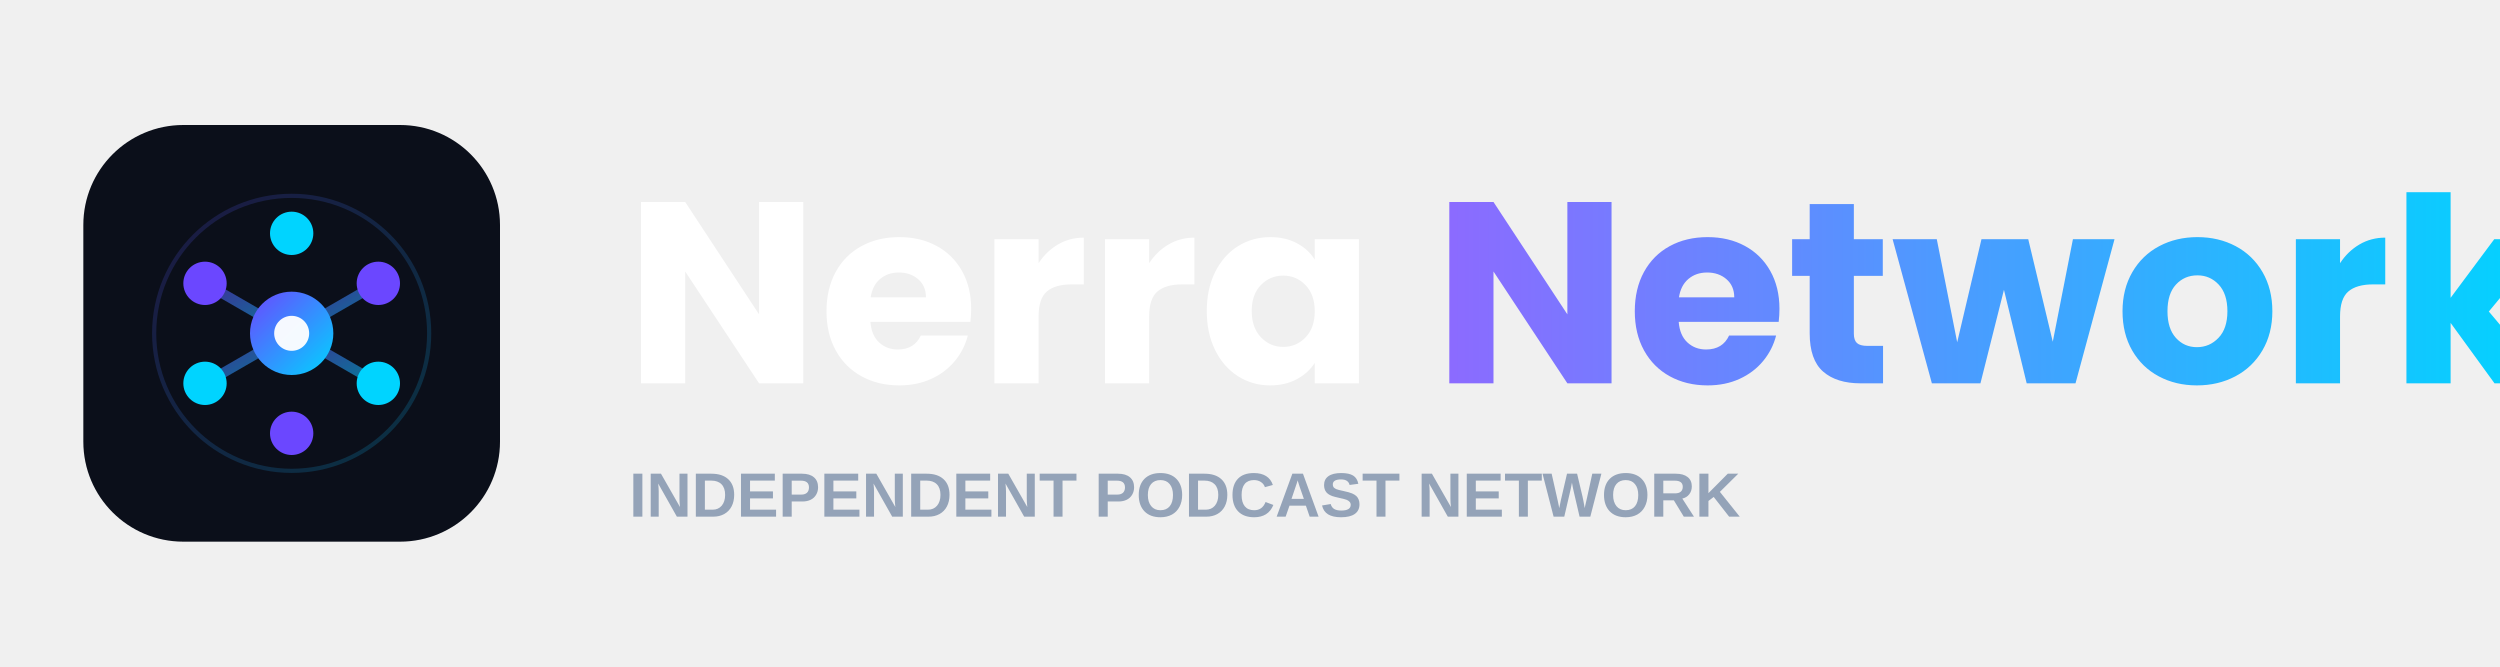
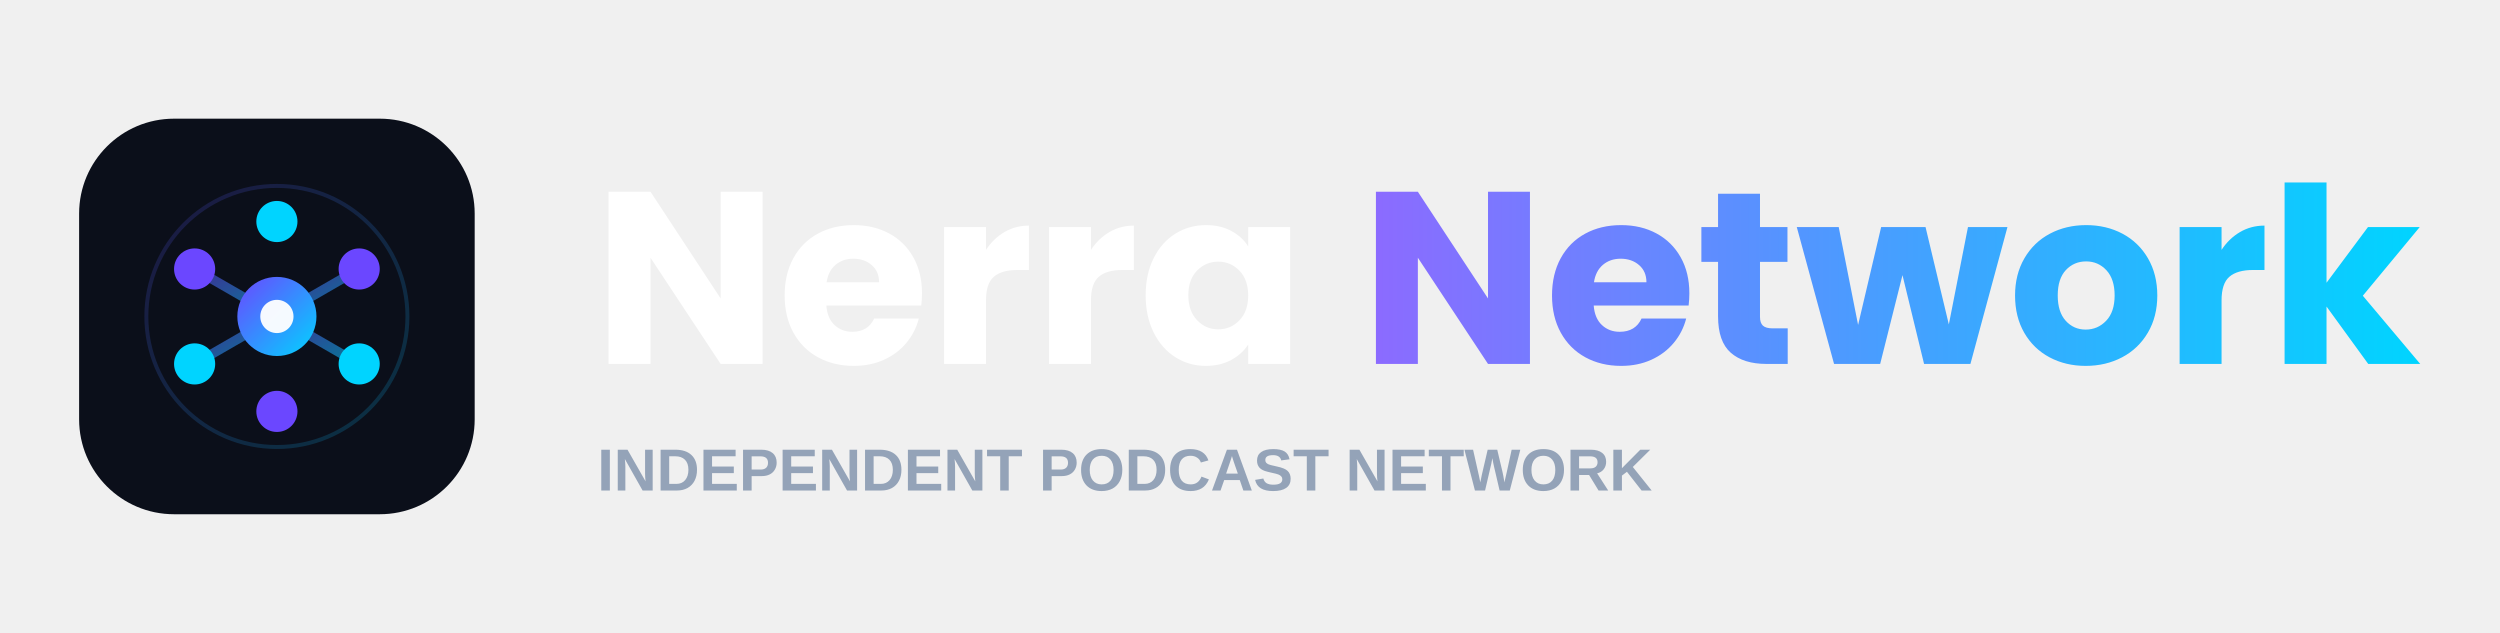
- <svg xmlns="http://www.w3.org/2000/svg" viewBox="0 0 600 160" width="600" height="160" role="img" aria-label="Nerra Network">
+ <svg xmlns="http://www.w3.org/2000/svg" viewBox="0 0 632 160" width="632" height="160" role="img" aria-label="Nerra Network">
  <defs>
    <linearGradient id="nerra" x1="0%" y1="0%" x2="100%" y2="100%">
      <stop offset="0%" stop-color="#6B47FF" />
      <stop offset="100%" stop-color="#00D4FF" />
    </linearGradient>
    <linearGradient id="nerraText" x1="0%" y1="0%" x2="100%" y2="0%">
      <stop offset="0%" stop-color="#8B6BFF" />
      <stop offset="100%" stop-color="#00D4FF" />
    </linearGradient>
  </defs>
  <g transform="translate(20,30) scale(1.0)">
    <rect width="100" height="100" rx="24" fill="#0B0F1A" />
    <circle cx="50" cy="50" r="33" fill="none" stroke="url(#nerra)" stroke-width="1" opacity="0.18" />
    <g stroke="url(#nerra)" stroke-width="2.4" stroke-linecap="round" opacity="0.55">
      <line x1="50" y1="50" x2="50" y2="26" />
      <line x1="50" y1="50" x2="70.8" y2="38" />
      <line x1="50" y1="50" x2="70.8" y2="62" />
      <line x1="50" y1="50" x2="50" y2="74" />
      <line x1="50" y1="50" x2="29.2" y2="62" />
      <line x1="50" y1="50" x2="29.2" y2="38" />
    </g>
    <circle cx="50" cy="26" r="5.2" fill="#00D4FF" />
    <circle cx="70.8" cy="38" r="5.2" fill="#6B47FF" />
    <circle cx="70.8" cy="62" r="5.2" fill="#00D4FF" />
    <circle cx="50" cy="74" r="5.2" fill="#6B47FF" />
    <circle cx="29.2" cy="62" r="5.2" fill="#00D4FF" />
    <circle cx="29.2" cy="38" r="5.2" fill="#6B47FF" />
    <circle cx="50" cy="50" r="10" fill="url(#nerra)" />
    <circle cx="50" cy="50" r="4.2" fill="#FFFFFF" opacity="0.95" />
  </g>
  <g transform="translate(150.00,92.00) scale(0.062,-0.062)">
    <path d="M690 0H519L233 433V0H62V702H233L519 267V702H690ZM1337 238H950Q954 186 983.5 158.5Q1013 131 1056 131Q1120 131 1145 185H1327Q1313 130 1276.5 86.0Q1240 42 1185.0 17.0Q1130 -8 1062 -8Q980 -8 916.0 27.0Q852 62 816.0 127.0Q780 192 780 279Q780 366 815.5 431.0Q851 496 915.0 531.0Q979 566 1062 566Q1143 566 1206.0 532.0Q1269 498 1304.5 435.0Q1340 372 1340 288Q1340 264 1337 238ZM1165 333Q1165 377 1135.0 403.0Q1105 429 1060 429Q1017 429 987.5 404.0Q958 379 951 333ZM1776 564V383H1729Q1665 383 1633.0 355.5Q1601 328 1601 259V0H1430V558H1601V465Q1631 511 1676.0 537.5Q1721 564 1776 564ZM2204 564V383H2157Q2093 383 2061.0 355.5Q2029 328 2029 259V0H1858V558H2029V465Q2059 511 2104.0 537.5Q2149 564 2204 564ZM2498 566Q2557 566 2601.5 542.0Q2646 518 2670 479V558H2841V0H2670V79Q2645 40 2600.5 16.0Q2556 -8 2497 -8Q2429 -8 2373.0 27.5Q2317 63 2284.5 128.5Q2252 194 2252 280Q2252 366 2284.5 431.0Q2317 496 2373.0 531.0Q2429 566 2498 566ZM2548 417Q2497 417 2461.5 380.5Q2426 344 2426 280Q2426 216 2461.5 178.5Q2497 141 2548 141Q2599 141 2634.5 178.0Q2670 215 2670 279Q2670 343 2634.5 380.0Q2599 417 2548 417Z" fill="#FFFFFF" />
  </g>
  <g transform="translate(343.99,92.00) scale(0.062,-0.062)">
    <path d="M690 0H519L233 433V0H62V702H233L519 267V702H690ZM1337 238H950Q954 186 983.5 158.5Q1013 131 1056 131Q1120 131 1145 185H1327Q1313 130 1276.5 86.0Q1240 42 1185.0 17.0Q1130 -8 1062 -8Q980 -8 916.0 27.0Q852 62 816.0 127.0Q780 192 780 279Q780 366 815.5 431.0Q851 496 915.0 531.0Q979 566 1062 566Q1143 566 1206.0 532.0Q1269 498 1304.5 435.0Q1340 372 1340 288Q1340 264 1337 238ZM1165 333Q1165 377 1135.0 403.0Q1105 429 1060 429Q1017 429 987.5 404.0Q958 379 951 333ZM1741 145V0H1654Q1561 0 1509.0 45.5Q1457 91 1457 194V416H1389V558H1457V694H1628V558H1740V416H1628V192Q1628 167 1640.0 156.0Q1652 145 1680 145ZM2637 558 2486 0H2297L2209 362L2118 0H1930L1778 558H1949L2028 159L2122 558H2303L2398 161L2476 558ZM2668 279Q2668 365 2706.0 430.5Q2744 496 2810.0 531.0Q2876 566 2958 566Q3040 566 3106.0 531.0Q3172 496 3210.0 430.5Q3248 365 3248 279Q3248 193 3209.5 127.5Q3171 62 3104.5 27.0Q3038 -8 2956 -8Q2874 -8 2808.5 27.0Q2743 62 2705.5 127.0Q2668 192 2668 279ZM3074 279Q3074 346 3040.5 382.0Q3007 418 2958 418Q2908 418 2875.0 382.5Q2842 347 2842 279Q2842 212 2874.5 176.0Q2907 140 2956 140Q3005 140 3039.5 176.0Q3074 212 3074 279ZM3685 564V383H3638Q3574 383 3542.0 355.5Q3510 328 3510 259V0H3339V558H3510V465Q3540 511 3585.0 537.5Q3630 564 3685 564ZM4108 0 3938 234V0H3767V740H3938V331L4107 558H4318L4086 278L4320 0Z" fill="url(#nerraText)" />
  </g>
  <text x="151" y="124" textLength="406" lengthAdjust="spacingAndGlyphs" font-family="'DM Sans',Arial,sans-serif" font-weight="600" font-size="15" fill="#94A3B8">INDEPENDENT PODCAST NETWORK</text>
</svg>
